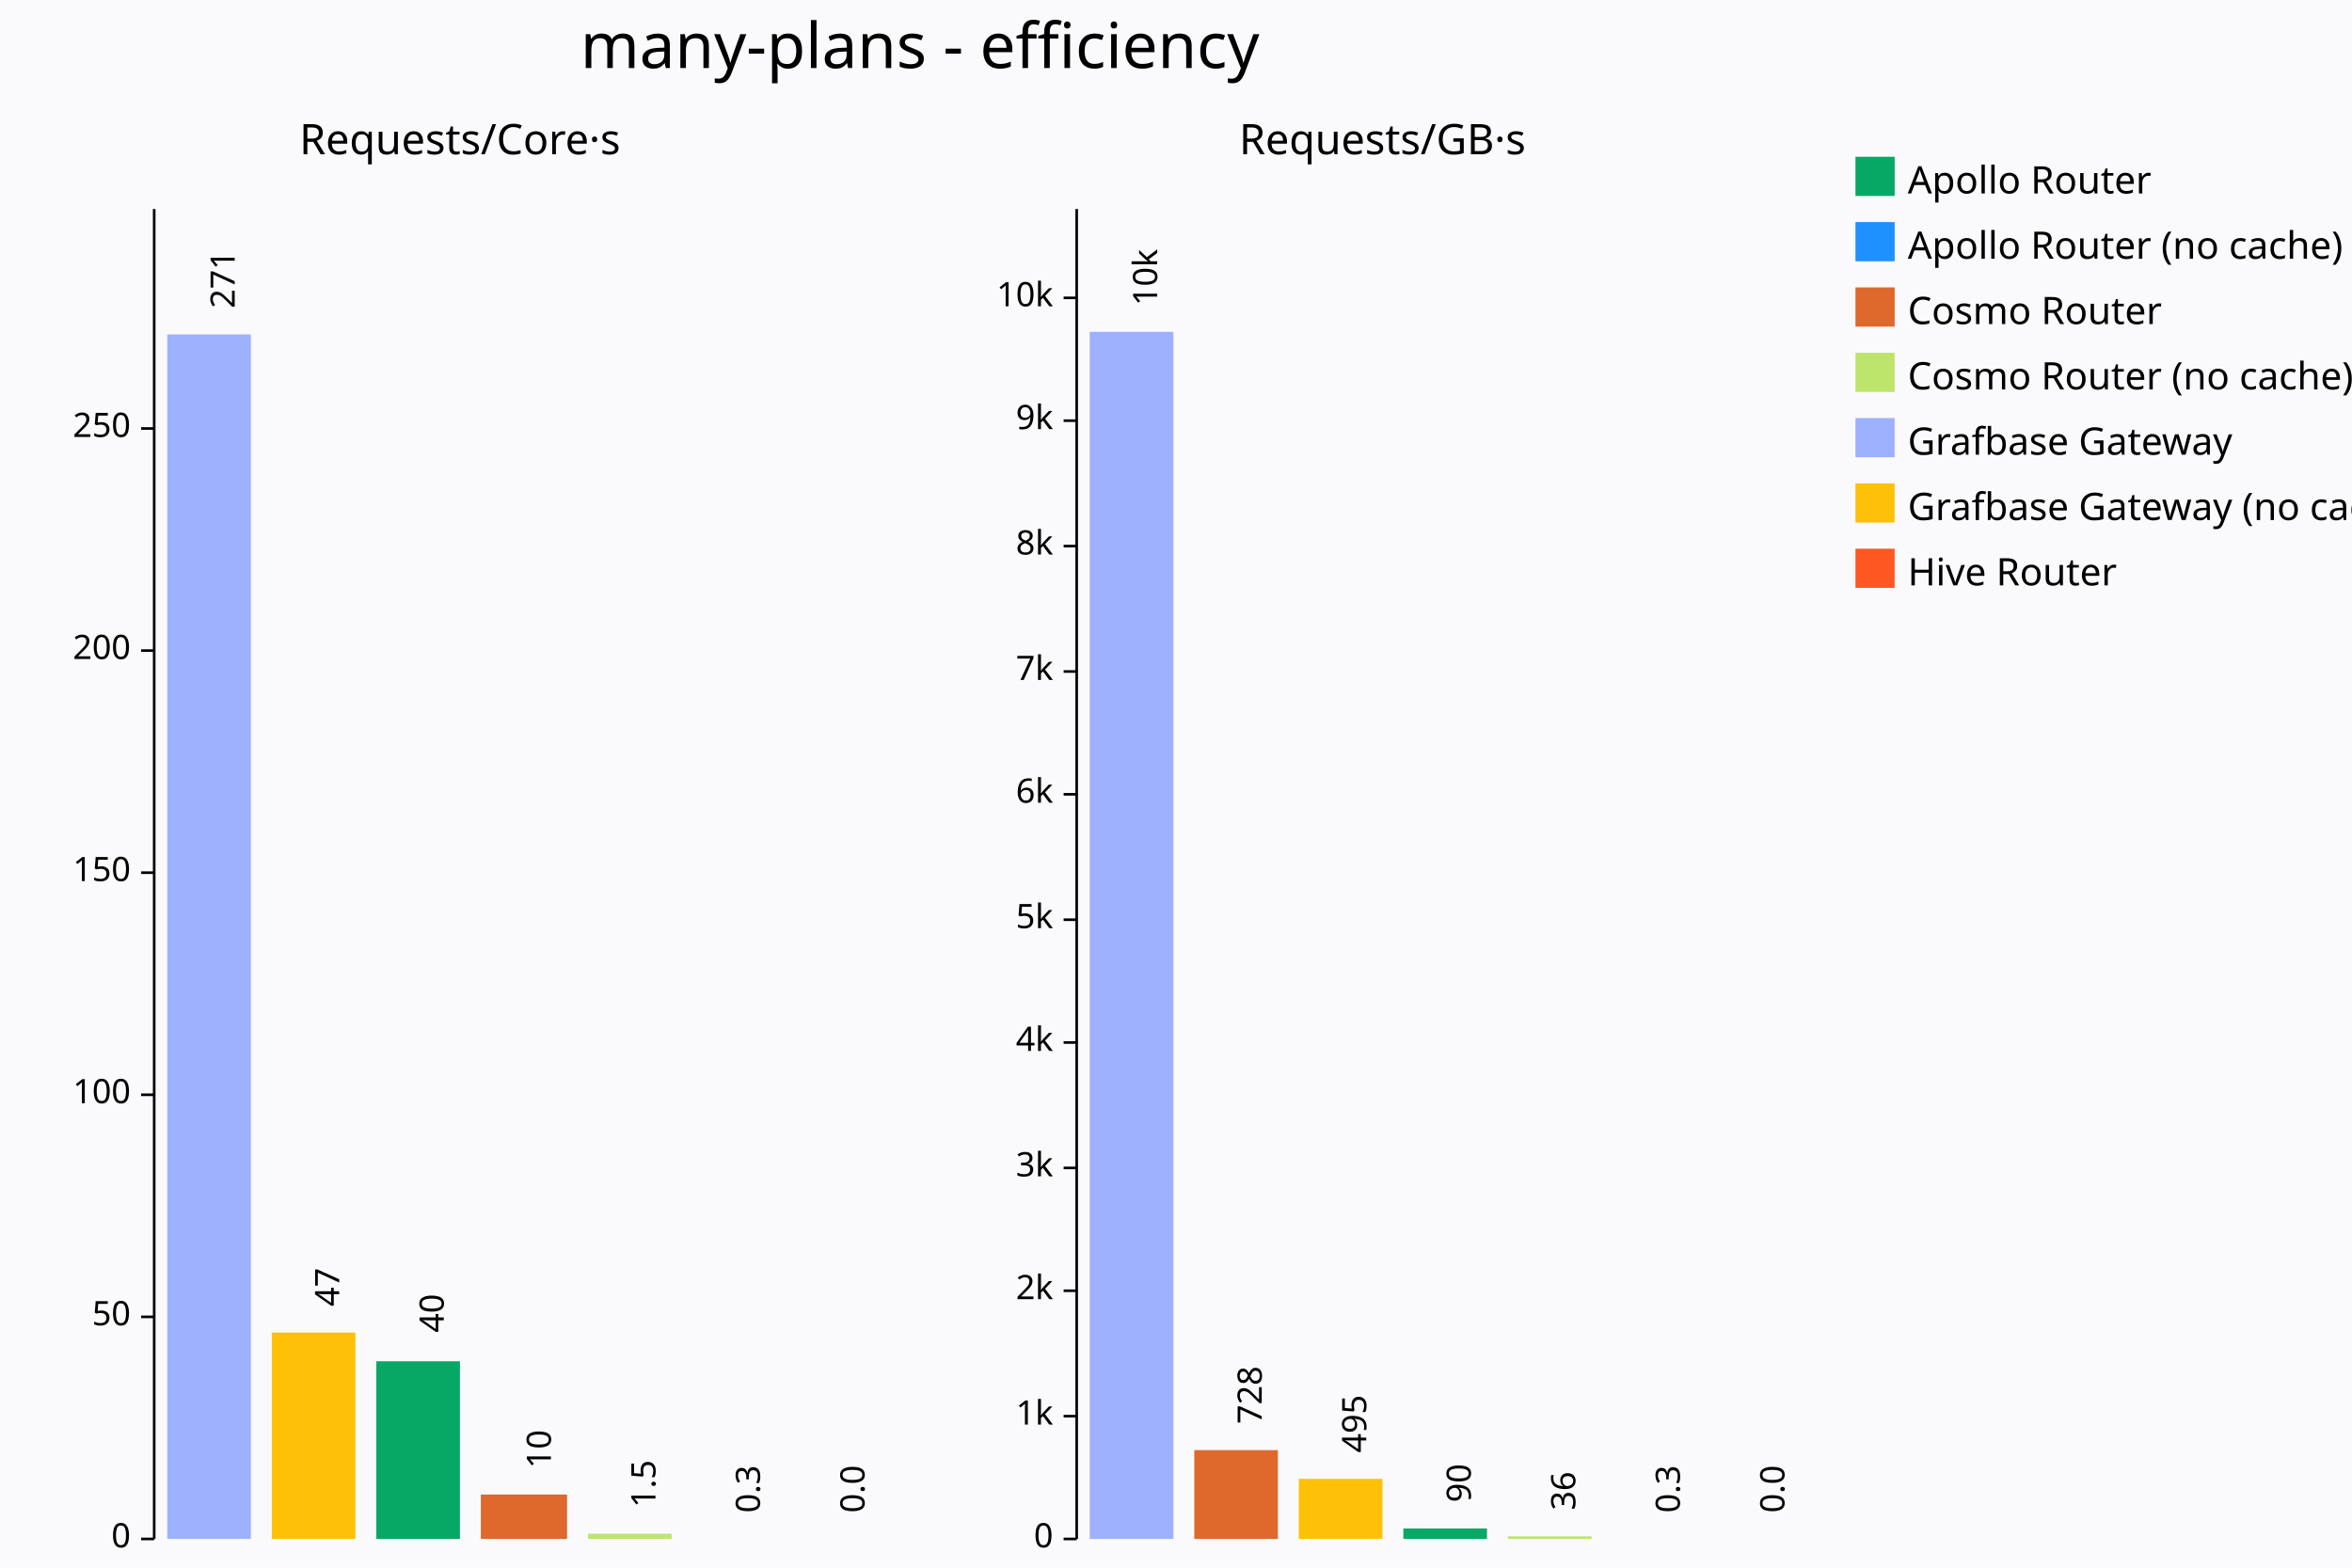
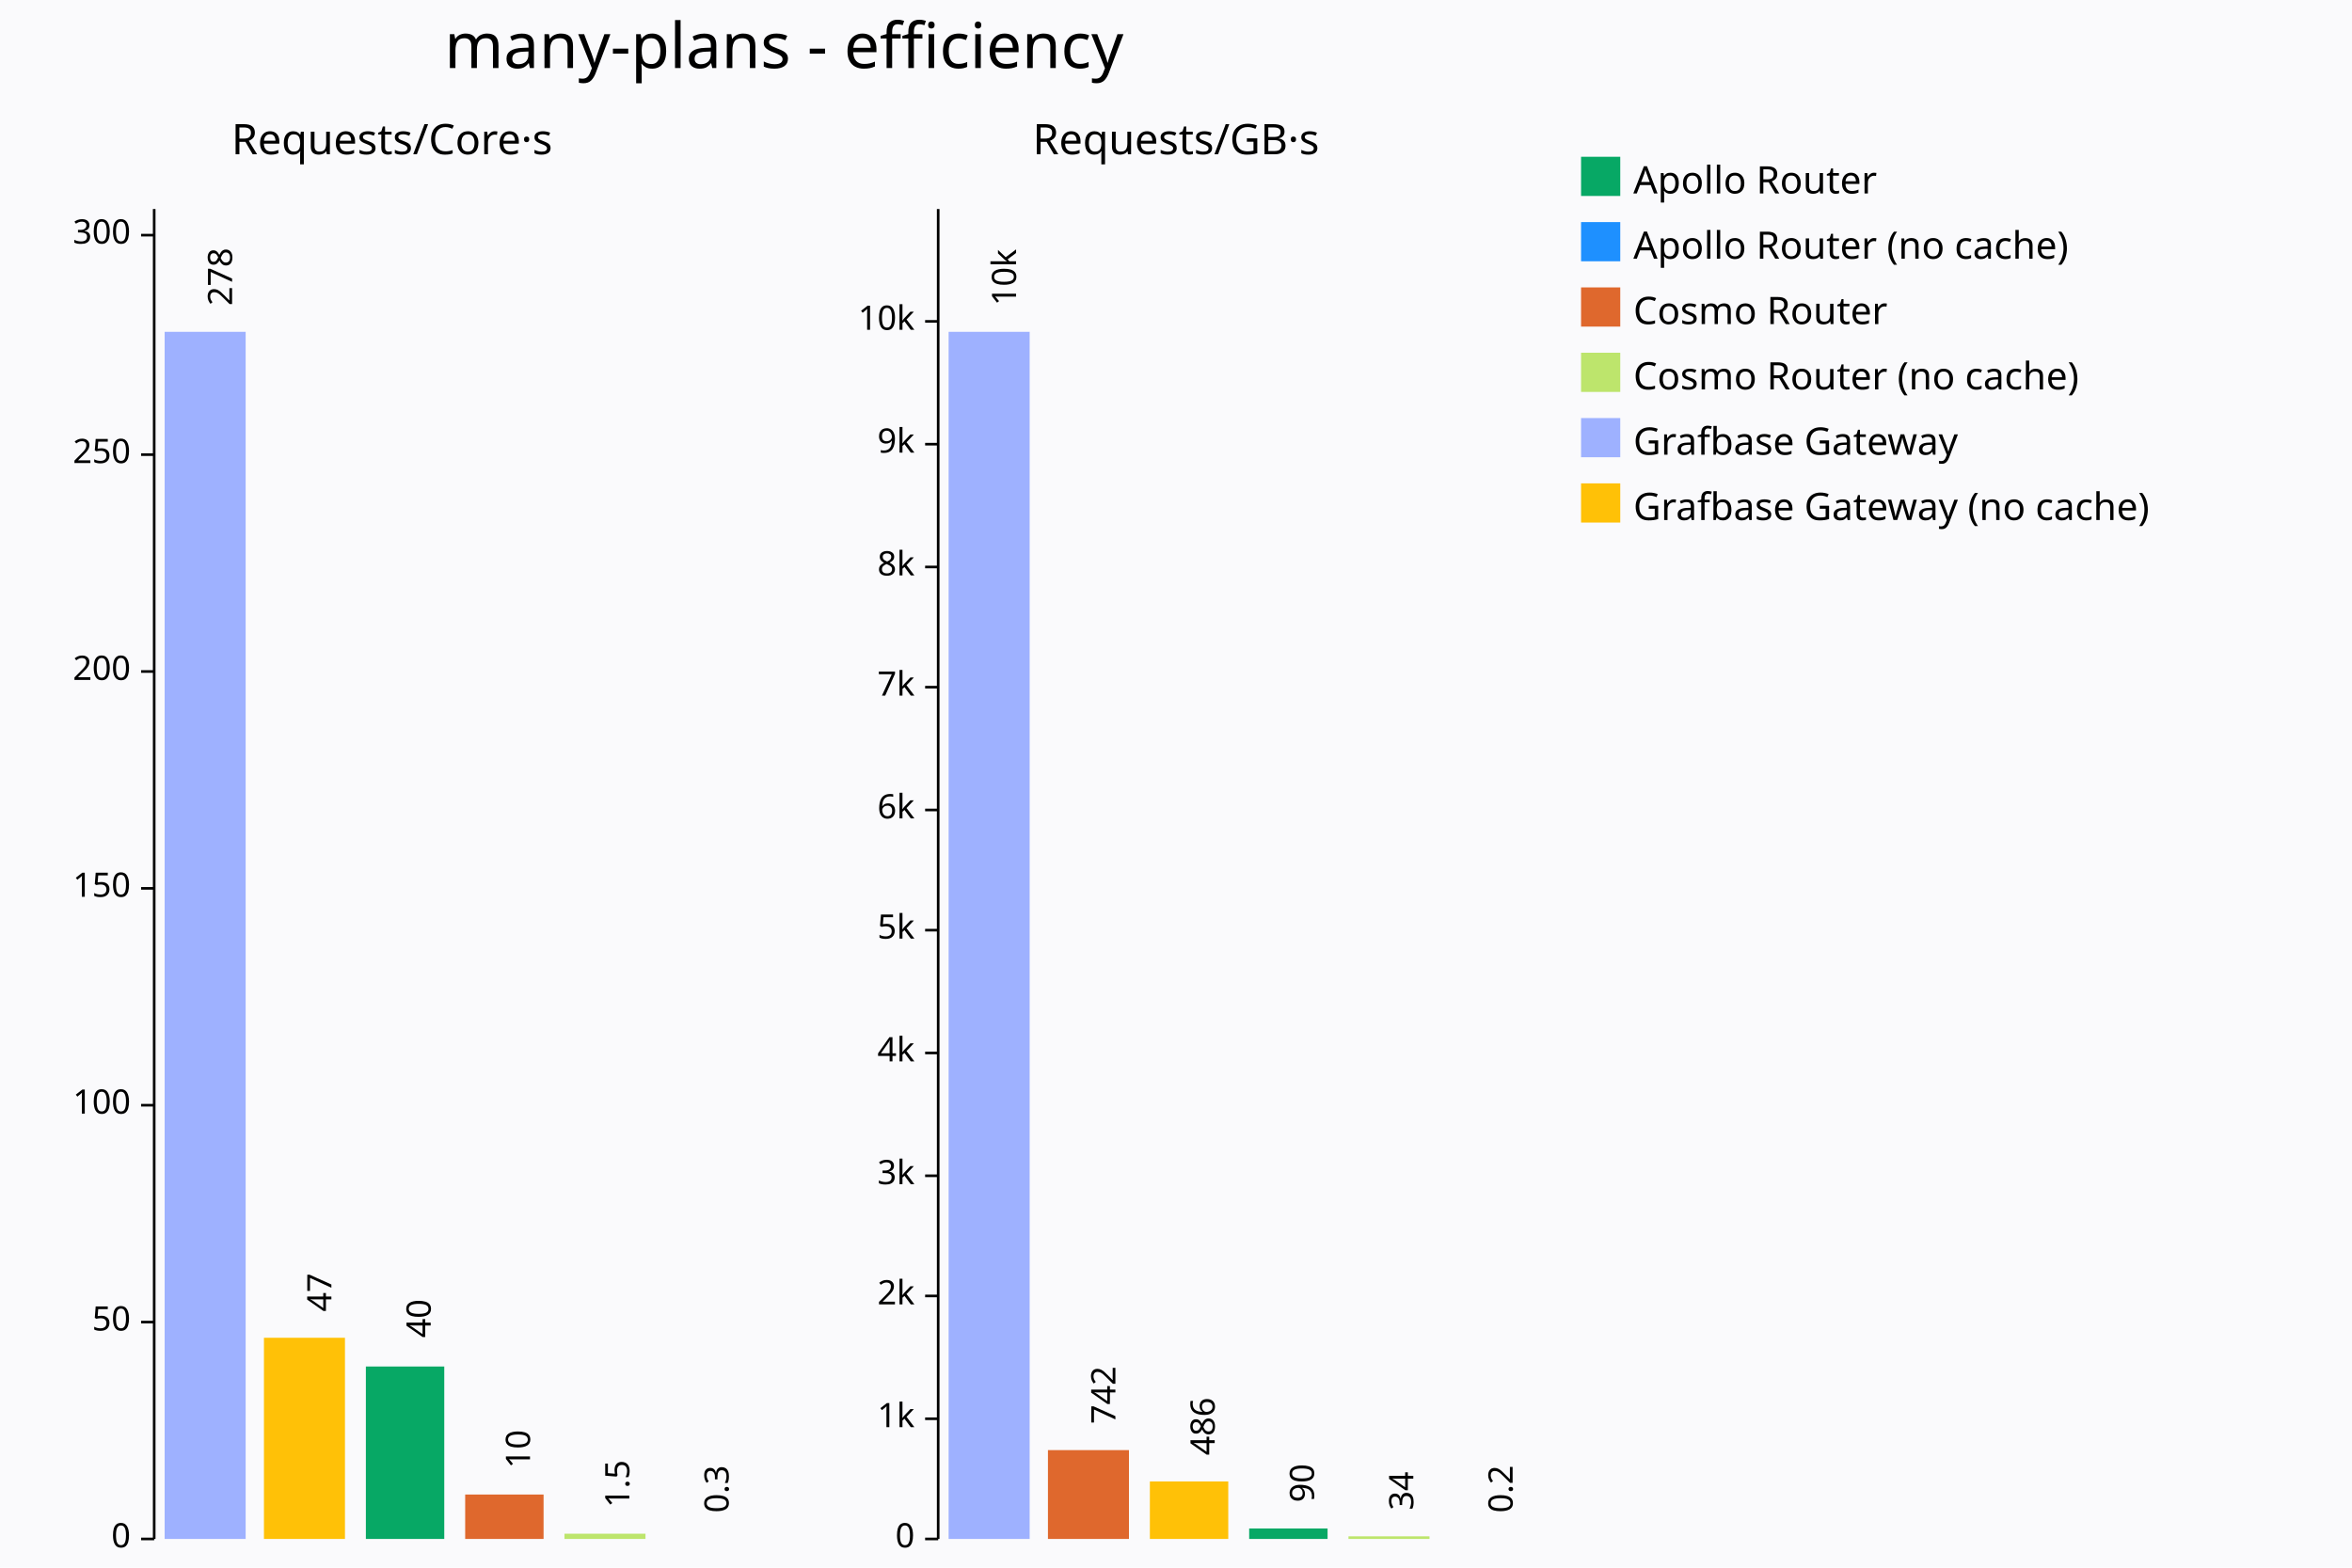
<svg xmlns="http://www.w3.org/2000/svg" width="900" height="600" viewBox="0 0 900 600">
  <rect x="0" y="0" width="900" height="600" opacity="1" fill="#FAFAFC" stroke="none" />
-   <text x="352" y="20" dy="0.5ex" text-anchor="middle" font-family="sans-serif" font-size="24.194" opacity="1" fill="#000000">
+   <text x="300" y="20" dy="0.5ex" text-anchor="middle" font-family="sans-serif" font-size="24.194" opacity="1" fill="#000000">
many-plans - efficiency
</text>
-   <text x="176" y="55" dy="0.5ex" text-anchor="middle" font-family="sans-serif" font-size="16.129" opacity="1" fill="#000000">
+   <text x="150" y="55" dy="0.5ex" text-anchor="middle" font-family="sans-serif" font-size="16.129" opacity="1" fill="#000000">
Requests/Core·s
</text>
  <polyline fill="none" opacity="1" stroke="#000000" stroke-width="1" points="59,80 59,589 " />
  <text x="50" y="589" dy="0.5ex" text-anchor="end" font-family="sans-serif" font-size="12.903" opacity="1" fill="#000000">
0
</text>
  <polyline fill="none" opacity="1" stroke="#000000" stroke-width="1" points="54,589 59,589 " />
-   <text x="50" y="504" dy="0.5ex" text-anchor="end" font-family="sans-serif" font-size="12.903" opacity="1" fill="#000000">
+   <text x="50" y="506" dy="0.5ex" text-anchor="end" font-family="sans-serif" font-size="12.903" opacity="1" fill="#000000">
50
</text>
-   <polyline fill="none" opacity="1" stroke="#000000" stroke-width="1" points="54,504 59,504 " />
-   <text x="50" y="419" dy="0.5ex" text-anchor="end" font-family="sans-serif" font-size="12.903" opacity="1" fill="#000000">
+   <polyline fill="none" opacity="1" stroke="#000000" stroke-width="1" points="54,506 59,506 " />
+   <text x="50" y="423" dy="0.5ex" text-anchor="end" font-family="sans-serif" font-size="12.903" opacity="1" fill="#000000">
100
</text>
-   <polyline fill="none" opacity="1" stroke="#000000" stroke-width="1" points="54,419 59,419 " />
-   <text x="50" y="334" dy="0.5ex" text-anchor="end" font-family="sans-serif" font-size="12.903" opacity="1" fill="#000000">
+   <polyline fill="none" opacity="1" stroke="#000000" stroke-width="1" points="54,423 59,423 " />
+   <text x="50" y="340" dy="0.5ex" text-anchor="end" font-family="sans-serif" font-size="12.903" opacity="1" fill="#000000">
150
</text>
-   <polyline fill="none" opacity="1" stroke="#000000" stroke-width="1" points="54,334 59,334 " />
-   <text x="50" y="249" dy="0.5ex" text-anchor="end" font-family="sans-serif" font-size="12.903" opacity="1" fill="#000000">
+   <polyline fill="none" opacity="1" stroke="#000000" stroke-width="1" points="54,340 59,340 " />
+   <text x="50" y="257" dy="0.5ex" text-anchor="end" font-family="sans-serif" font-size="12.903" opacity="1" fill="#000000">
200
</text>
-   <polyline fill="none" opacity="1" stroke="#000000" stroke-width="1" points="54,249 59,249 " />
-   <text x="50" y="164" dy="0.5ex" text-anchor="end" font-family="sans-serif" font-size="12.903" opacity="1" fill="#000000">
+   <polyline fill="none" opacity="1" stroke="#000000" stroke-width="1" points="54,257 59,257 " />
+   <text x="50" y="174" dy="0.5ex" text-anchor="end" font-family="sans-serif" font-size="12.903" opacity="1" fill="#000000">
250
</text>
-   <polyline fill="none" opacity="1" stroke="#000000" stroke-width="1" points="54,164 59,164 " />
-   <rect x="64" y="128" width="32" height="461" opacity="1" fill="#9EB1FF" stroke="none" />
-   <text x="80" y="118" dy="0.76em" text-anchor="start" font-family="sans-serif" font-size="12.903" opacity="1" fill="#000000" transform="rotate(270, 80, 118)">
- 271
+   <polyline fill="none" opacity="1" stroke="#000000" stroke-width="1" points="54,174 59,174 " />
+   <text x="50" y="90" dy="0.5ex" text-anchor="end" font-family="sans-serif" font-size="12.903" opacity="1" fill="#000000">
+ 300
</text>
-   <rect x="104" y="510" width="32" height="79" opacity="1" fill="#FFC107" stroke="none" />
-   <text x="120" y="500" dy="0.76em" text-anchor="start" font-family="sans-serif" font-size="12.903" opacity="1" fill="#000000" transform="rotate(270, 120, 500)">
+   <polyline fill="none" opacity="1" stroke="#000000" stroke-width="1" points="54,90 59,90 " />
+   <rect x="63" y="127" width="31" height="462" opacity="1" fill="#9EB1FF" stroke="none" />
+   <text x="79" y="117" dy="0.76em" text-anchor="start" font-family="sans-serif" font-size="12.903" opacity="1" fill="#000000" transform="rotate(270, 79, 117)">
+ 278
+ </text>
+   <rect x="101" y="512" width="31" height="77" opacity="1" fill="#FFC107" stroke="none" />
+   <text x="117" y="502" dy="0.76em" text-anchor="start" font-family="sans-serif" font-size="12.903" opacity="1" fill="#000000" transform="rotate(270, 117, 502)">
47
</text>
-   <rect x="144" y="521" width="32" height="68" opacity="1" fill="#07A865" stroke="none" />
-   <text x="160" y="510" dy="0.76em" text-anchor="start" font-family="sans-serif" font-size="12.903" opacity="1" fill="#000000" transform="rotate(270, 160, 510)">
+   <rect x="140" y="523" width="30" height="66" opacity="1" fill="#07A865" stroke="none" />
+   <text x="155" y="512" dy="0.76em" text-anchor="start" font-family="sans-serif" font-size="12.903" opacity="1" fill="#000000" transform="rotate(270, 155, 512)">
40
</text>
-   <rect x="184" y="572" width="33" height="17" opacity="1" fill="#DF682D" stroke="none" />
-   <text x="201" y="562" dy="0.76em" text-anchor="start" font-family="sans-serif" font-size="12.903" opacity="1" fill="#000000" transform="rotate(270, 201, 562)">
+   <rect x="178" y="572" width="30" height="17" opacity="1" fill="#DF682D" stroke="none" />
+   <text x="193" y="562" dy="0.76em" text-anchor="start" font-family="sans-serif" font-size="12.903" opacity="1" fill="#000000" transform="rotate(270, 193, 562)">
10
</text>
-   <rect x="225" y="587" width="32" height="2" opacity="1" fill="#BDE56C" stroke="none" />
-   <text x="241" y="577" dy="0.76em" text-anchor="start" font-family="sans-serif" font-size="12.903" opacity="1" fill="#000000" transform="rotate(270, 241, 577)">
+   <rect x="216" y="587" width="31" height="2" opacity="1" fill="#BDE56C" stroke="none" />
+   <text x="231" y="577" dy="0.76em" text-anchor="start" font-family="sans-serif" font-size="12.903" opacity="1" fill="#000000" transform="rotate(270, 231, 577)">
1.5
</text>
-   <rect x="265" y="589" width="32" height="0" opacity="1" fill="#1E90FF" stroke="none" />
-   <text x="281" y="579" dy="0.76em" text-anchor="start" font-family="sans-serif" font-size="12.903" opacity="1" fill="#000000" transform="rotate(270, 281, 579)">
+   <rect x="254" y="589" width="31" height="0" opacity="1" fill="#1E90FF" stroke="none" />
+   <text x="269" y="579" dy="0.76em" text-anchor="start" font-family="sans-serif" font-size="12.903" opacity="1" fill="#000000" transform="rotate(270, 269, 579)">
0.3
</text>
-   <rect x="305" y="589" width="32" height="0" opacity="1" fill="#FF5722" stroke="none" />
-   <text x="321" y="579" dy="0.76em" text-anchor="start" font-family="sans-serif" font-size="12.903" opacity="1" fill="#000000" transform="rotate(270, 321, 579)">
- 0.0
- </text>
-   <text x="529" y="55" dy="0.5ex" text-anchor="middle" font-family="sans-serif" font-size="16.129" opacity="1" fill="#000000">
+   <text x="450" y="55" dy="0.5ex" text-anchor="middle" font-family="sans-serif" font-size="16.129" opacity="1" fill="#000000">
Requests/GB·s
</text>
-   <polyline fill="none" opacity="1" stroke="#000000" stroke-width="1" points="412,80 412,589 " />
-   <text x="403" y="589" dy="0.5ex" text-anchor="end" font-family="sans-serif" font-size="12.903" opacity="1" fill="#000000">
+   <polyline fill="none" opacity="1" stroke="#000000" stroke-width="1" points="359,80 359,589 " />
+   <text x="350" y="589" dy="0.5ex" text-anchor="end" font-family="sans-serif" font-size="12.903" opacity="1" fill="#000000">
0
</text>
-   <polyline fill="none" opacity="1" stroke="#000000" stroke-width="1" points="407,589 412,589 " />
-   <text x="403" y="542" dy="0.5ex" text-anchor="end" font-family="sans-serif" font-size="12.903" opacity="1" fill="#000000">
+   <polyline fill="none" opacity="1" stroke="#000000" stroke-width="1" points="354,589 359,589 " />
+   <text x="350" y="543" dy="0.5ex" text-anchor="end" font-family="sans-serif" font-size="12.903" opacity="1" fill="#000000">
1k
</text>
-   <polyline fill="none" opacity="1" stroke="#000000" stroke-width="1" points="407,542 412,542 " />
-   <text x="403" y="494" dy="0.5ex" text-anchor="end" font-family="sans-serif" font-size="12.903" opacity="1" fill="#000000">
+   <polyline fill="none" opacity="1" stroke="#000000" stroke-width="1" points="354,543 359,543 " />
+   <text x="350" y="496" dy="0.5ex" text-anchor="end" font-family="sans-serif" font-size="12.903" opacity="1" fill="#000000">
2k
</text>
-   <polyline fill="none" opacity="1" stroke="#000000" stroke-width="1" points="407,494 412,494 " />
-   <text x="403" y="447" dy="0.5ex" text-anchor="end" font-family="sans-serif" font-size="12.903" opacity="1" fill="#000000">
+   <polyline fill="none" opacity="1" stroke="#000000" stroke-width="1" points="354,496 359,496 " />
+   <text x="350" y="450" dy="0.5ex" text-anchor="end" font-family="sans-serif" font-size="12.903" opacity="1" fill="#000000">
3k
</text>
-   <polyline fill="none" opacity="1" stroke="#000000" stroke-width="1" points="407,447 412,447 " />
-   <text x="403" y="399" dy="0.5ex" text-anchor="end" font-family="sans-serif" font-size="12.903" opacity="1" fill="#000000">
+   <polyline fill="none" opacity="1" stroke="#000000" stroke-width="1" points="354,450 359,450 " />
+   <text x="350" y="403" dy="0.5ex" text-anchor="end" font-family="sans-serif" font-size="12.903" opacity="1" fill="#000000">
4k
</text>
-   <polyline fill="none" opacity="1" stroke="#000000" stroke-width="1" points="407,399 412,399 " />
-   <text x="403" y="352" dy="0.5ex" text-anchor="end" font-family="sans-serif" font-size="12.903" opacity="1" fill="#000000">
+   <polyline fill="none" opacity="1" stroke="#000000" stroke-width="1" points="354,403 359,403 " />
+   <text x="350" y="356" dy="0.5ex" text-anchor="end" font-family="sans-serif" font-size="12.903" opacity="1" fill="#000000">
5k
</text>
-   <polyline fill="none" opacity="1" stroke="#000000" stroke-width="1" points="407,352 412,352 " />
-   <text x="403" y="304" dy="0.5ex" text-anchor="end" font-family="sans-serif" font-size="12.903" opacity="1" fill="#000000">
+   <polyline fill="none" opacity="1" stroke="#000000" stroke-width="1" points="354,356 359,356 " />
+   <text x="350" y="310" dy="0.5ex" text-anchor="end" font-family="sans-serif" font-size="12.903" opacity="1" fill="#000000">
6k
</text>
-   <polyline fill="none" opacity="1" stroke="#000000" stroke-width="1" points="407,304 412,304 " />
-   <text x="403" y="257" dy="0.5ex" text-anchor="end" font-family="sans-serif" font-size="12.903" opacity="1" fill="#000000">
+   <polyline fill="none" opacity="1" stroke="#000000" stroke-width="1" points="354,310 359,310 " />
+   <text x="350" y="263" dy="0.5ex" text-anchor="end" font-family="sans-serif" font-size="12.903" opacity="1" fill="#000000">
7k
</text>
-   <polyline fill="none" opacity="1" stroke="#000000" stroke-width="1" points="407,257 412,257 " />
-   <text x="403" y="209" dy="0.5ex" text-anchor="end" font-family="sans-serif" font-size="12.903" opacity="1" fill="#000000">
+   <polyline fill="none" opacity="1" stroke="#000000" stroke-width="1" points="354,263 359,263 " />
+   <text x="350" y="217" dy="0.5ex" text-anchor="end" font-family="sans-serif" font-size="12.903" opacity="1" fill="#000000">
8k
</text>
-   <polyline fill="none" opacity="1" stroke="#000000" stroke-width="1" points="407,209 412,209 " />
-   <text x="403" y="161" dy="0.5ex" text-anchor="end" font-family="sans-serif" font-size="12.903" opacity="1" fill="#000000">
+   <polyline fill="none" opacity="1" stroke="#000000" stroke-width="1" points="354,217 359,217 " />
+   <text x="350" y="170" dy="0.5ex" text-anchor="end" font-family="sans-serif" font-size="12.903" opacity="1" fill="#000000">
9k
</text>
-   <polyline fill="none" opacity="1" stroke="#000000" stroke-width="1" points="407,161 412,161 " />
-   <text x="403" y="114" dy="0.5ex" text-anchor="end" font-family="sans-serif" font-size="12.903" opacity="1" fill="#000000">
+   <polyline fill="none" opacity="1" stroke="#000000" stroke-width="1" points="354,170 359,170 " />
+   <text x="350" y="123" dy="0.5ex" text-anchor="end" font-family="sans-serif" font-size="12.903" opacity="1" fill="#000000">
10k
</text>
-   <polyline fill="none" opacity="1" stroke="#000000" stroke-width="1" points="407,114 412,114 " />
-   <rect x="417" y="127" width="32" height="462" opacity="1" fill="#9EB1FF" stroke="none" />
-   <text x="433" y="117" dy="0.76em" text-anchor="start" font-family="sans-serif" font-size="12.903" opacity="1" fill="#000000" transform="rotate(270, 433, 117)">
+   <polyline fill="none" opacity="1" stroke="#000000" stroke-width="1" points="354,123 359,123 " />
+   <rect x="363" y="127" width="31" height="462" opacity="1" fill="#9EB1FF" stroke="none" />
+   <text x="379" y="117" dy="0.76em" text-anchor="start" font-family="sans-serif" font-size="12.903" opacity="1" fill="#000000" transform="rotate(270, 379, 117)">
10k
</text>
-   <rect x="457" y="555" width="32" height="34" opacity="1" fill="#DF682D" stroke="none" />
-   <text x="473" y="545" dy="0.76em" text-anchor="start" font-family="sans-serif" font-size="12.903" opacity="1" fill="#000000" transform="rotate(270, 473, 545)">
- 728
+   <rect x="401" y="555" width="31" height="34" opacity="1" fill="#DF682D" stroke="none" />
+   <text x="417" y="545" dy="0.76em" text-anchor="start" font-family="sans-serif" font-size="12.903" opacity="1" fill="#000000" transform="rotate(270, 417, 545)">
+ 742
</text>
-   <rect x="497" y="566" width="32" height="23" opacity="1" fill="#FFC107" stroke="none" />
-   <text x="513" y="556" dy="0.76em" text-anchor="start" font-family="sans-serif" font-size="12.903" opacity="1" fill="#000000" transform="rotate(270, 513, 556)">
- 495
+   <rect x="440" y="567" width="30" height="22" opacity="1" fill="#FFC107" stroke="none" />
+   <text x="455" y="557" dy="0.76em" text-anchor="start" font-family="sans-serif" font-size="12.903" opacity="1" fill="#000000" transform="rotate(270, 455, 557)">
+ 486
</text>
-   <rect x="537" y="585" width="32" height="4" opacity="1" fill="#07A865" stroke="none" />
-   <text x="553" y="575" dy="0.76em" text-anchor="start" font-family="sans-serif" font-size="12.903" opacity="1" fill="#000000" transform="rotate(270, 553, 575)">
+   <rect x="478" y="585" width="30" height="4" opacity="1" fill="#07A865" stroke="none" />
+   <text x="493" y="575" dy="0.76em" text-anchor="start" font-family="sans-serif" font-size="12.903" opacity="1" fill="#000000" transform="rotate(270, 493, 575)">
90
</text>
-   <rect x="577" y="588" width="32" height="1" opacity="1" fill="#BDE56C" stroke="none" />
-   <text x="593" y="578" dy="0.76em" text-anchor="start" font-family="sans-serif" font-size="12.903" opacity="1" fill="#000000" transform="rotate(270, 593, 578)">
- 36
+   <rect x="516" y="588" width="31" height="1" opacity="1" fill="#BDE56C" stroke="none" />
+   <text x="531" y="578" dy="0.76em" text-anchor="start" font-family="sans-serif" font-size="12.903" opacity="1" fill="#000000" transform="rotate(270, 531, 578)">
+ 34
</text>
-   <rect x="617" y="589" width="32" height="0" opacity="1" fill="#1E90FF" stroke="none" />
-   <text x="633" y="579" dy="0.76em" text-anchor="start" font-family="sans-serif" font-size="12.903" opacity="1" fill="#000000" transform="rotate(270, 633, 579)">
- 0.3
+   <rect x="554" y="589" width="31" height="0" opacity="1" fill="#1E90FF" stroke="none" />
+   <text x="569" y="579" dy="0.76em" text-anchor="start" font-family="sans-serif" font-size="12.903" opacity="1" fill="#000000" transform="rotate(270, 569, 579)">
+ 0.2
</text>
-   <rect x="657" y="589" width="32" height="0" opacity="1" fill="#FF5722" stroke="none" />
-   <text x="673" y="579" dy="0.76em" text-anchor="start" font-family="sans-serif" font-size="12.903" opacity="1" fill="#000000" transform="rotate(270, 673, 579)">
- 0.0
- </text>
-   <rect x="710" y="60" width="15" height="15" opacity="1" fill="#07A865" stroke="none" />
-   <text x="730" y="63" dy="0.76em" text-anchor="start" font-family="sans-serif" font-size="14.516" opacity="1" fill="#000000">
+   <rect x="605" y="60" width="15" height="15" opacity="1" fill="#07A865" stroke="none" />
+   <text x="625" y="63" dy="0.76em" text-anchor="start" font-family="sans-serif" font-size="14.516" opacity="1" fill="#000000">
Apollo Router
</text>
-   <rect x="710" y="85" width="15" height="15" opacity="1" fill="#1E90FF" stroke="none" />
-   <text x="730" y="88" dy="0.76em" text-anchor="start" font-family="sans-serif" font-size="14.516" opacity="1" fill="#000000">
+   <rect x="605" y="85" width="15" height="15" opacity="1" fill="#1E90FF" stroke="none" />
+   <text x="625" y="88" dy="0.76em" text-anchor="start" font-family="sans-serif" font-size="14.516" opacity="1" fill="#000000">
Apollo Router (no cache)
</text>
-   <rect x="710" y="110" width="15" height="15" opacity="1" fill="#DF682D" stroke="none" />
-   <text x="730" y="113" dy="0.76em" text-anchor="start" font-family="sans-serif" font-size="14.516" opacity="1" fill="#000000">
+   <rect x="605" y="110" width="15" height="15" opacity="1" fill="#DF682D" stroke="none" />
+   <text x="625" y="113" dy="0.76em" text-anchor="start" font-family="sans-serif" font-size="14.516" opacity="1" fill="#000000">
Cosmo Router
</text>
-   <rect x="710" y="135" width="15" height="15" opacity="1" fill="#BDE56C" stroke="none" />
-   <text x="730" y="138" dy="0.76em" text-anchor="start" font-family="sans-serif" font-size="14.516" opacity="1" fill="#000000">
+   <rect x="605" y="135" width="15" height="15" opacity="1" fill="#BDE56C" stroke="none" />
+   <text x="625" y="138" dy="0.76em" text-anchor="start" font-family="sans-serif" font-size="14.516" opacity="1" fill="#000000">
Cosmo Router (no cache)
</text>
-   <rect x="710" y="160" width="15" height="15" opacity="1" fill="#9EB1FF" stroke="none" />
-   <text x="730" y="163" dy="0.76em" text-anchor="start" font-family="sans-serif" font-size="14.516" opacity="1" fill="#000000">
+   <rect x="605" y="160" width="15" height="15" opacity="1" fill="#9EB1FF" stroke="none" />
+   <text x="625" y="163" dy="0.76em" text-anchor="start" font-family="sans-serif" font-size="14.516" opacity="1" fill="#000000">
Grafbase Gateway
</text>
-   <rect x="710" y="185" width="15" height="15" opacity="1" fill="#FFC107" stroke="none" />
-   <text x="730" y="188" dy="0.76em" text-anchor="start" font-family="sans-serif" font-size="14.516" opacity="1" fill="#000000">
+   <rect x="605" y="185" width="15" height="15" opacity="1" fill="#FFC107" stroke="none" />
+   <text x="625" y="188" dy="0.76em" text-anchor="start" font-family="sans-serif" font-size="14.516" opacity="1" fill="#000000">
Grafbase Gateway (no cache)
</text>
-   <rect x="710" y="210" width="15" height="15" opacity="1" fill="#FF5722" stroke="none" />
-   <text x="730" y="213" dy="0.76em" text-anchor="start" font-family="sans-serif" font-size="14.516" opacity="1" fill="#000000">
- Hive Router
- </text>
</svg>
